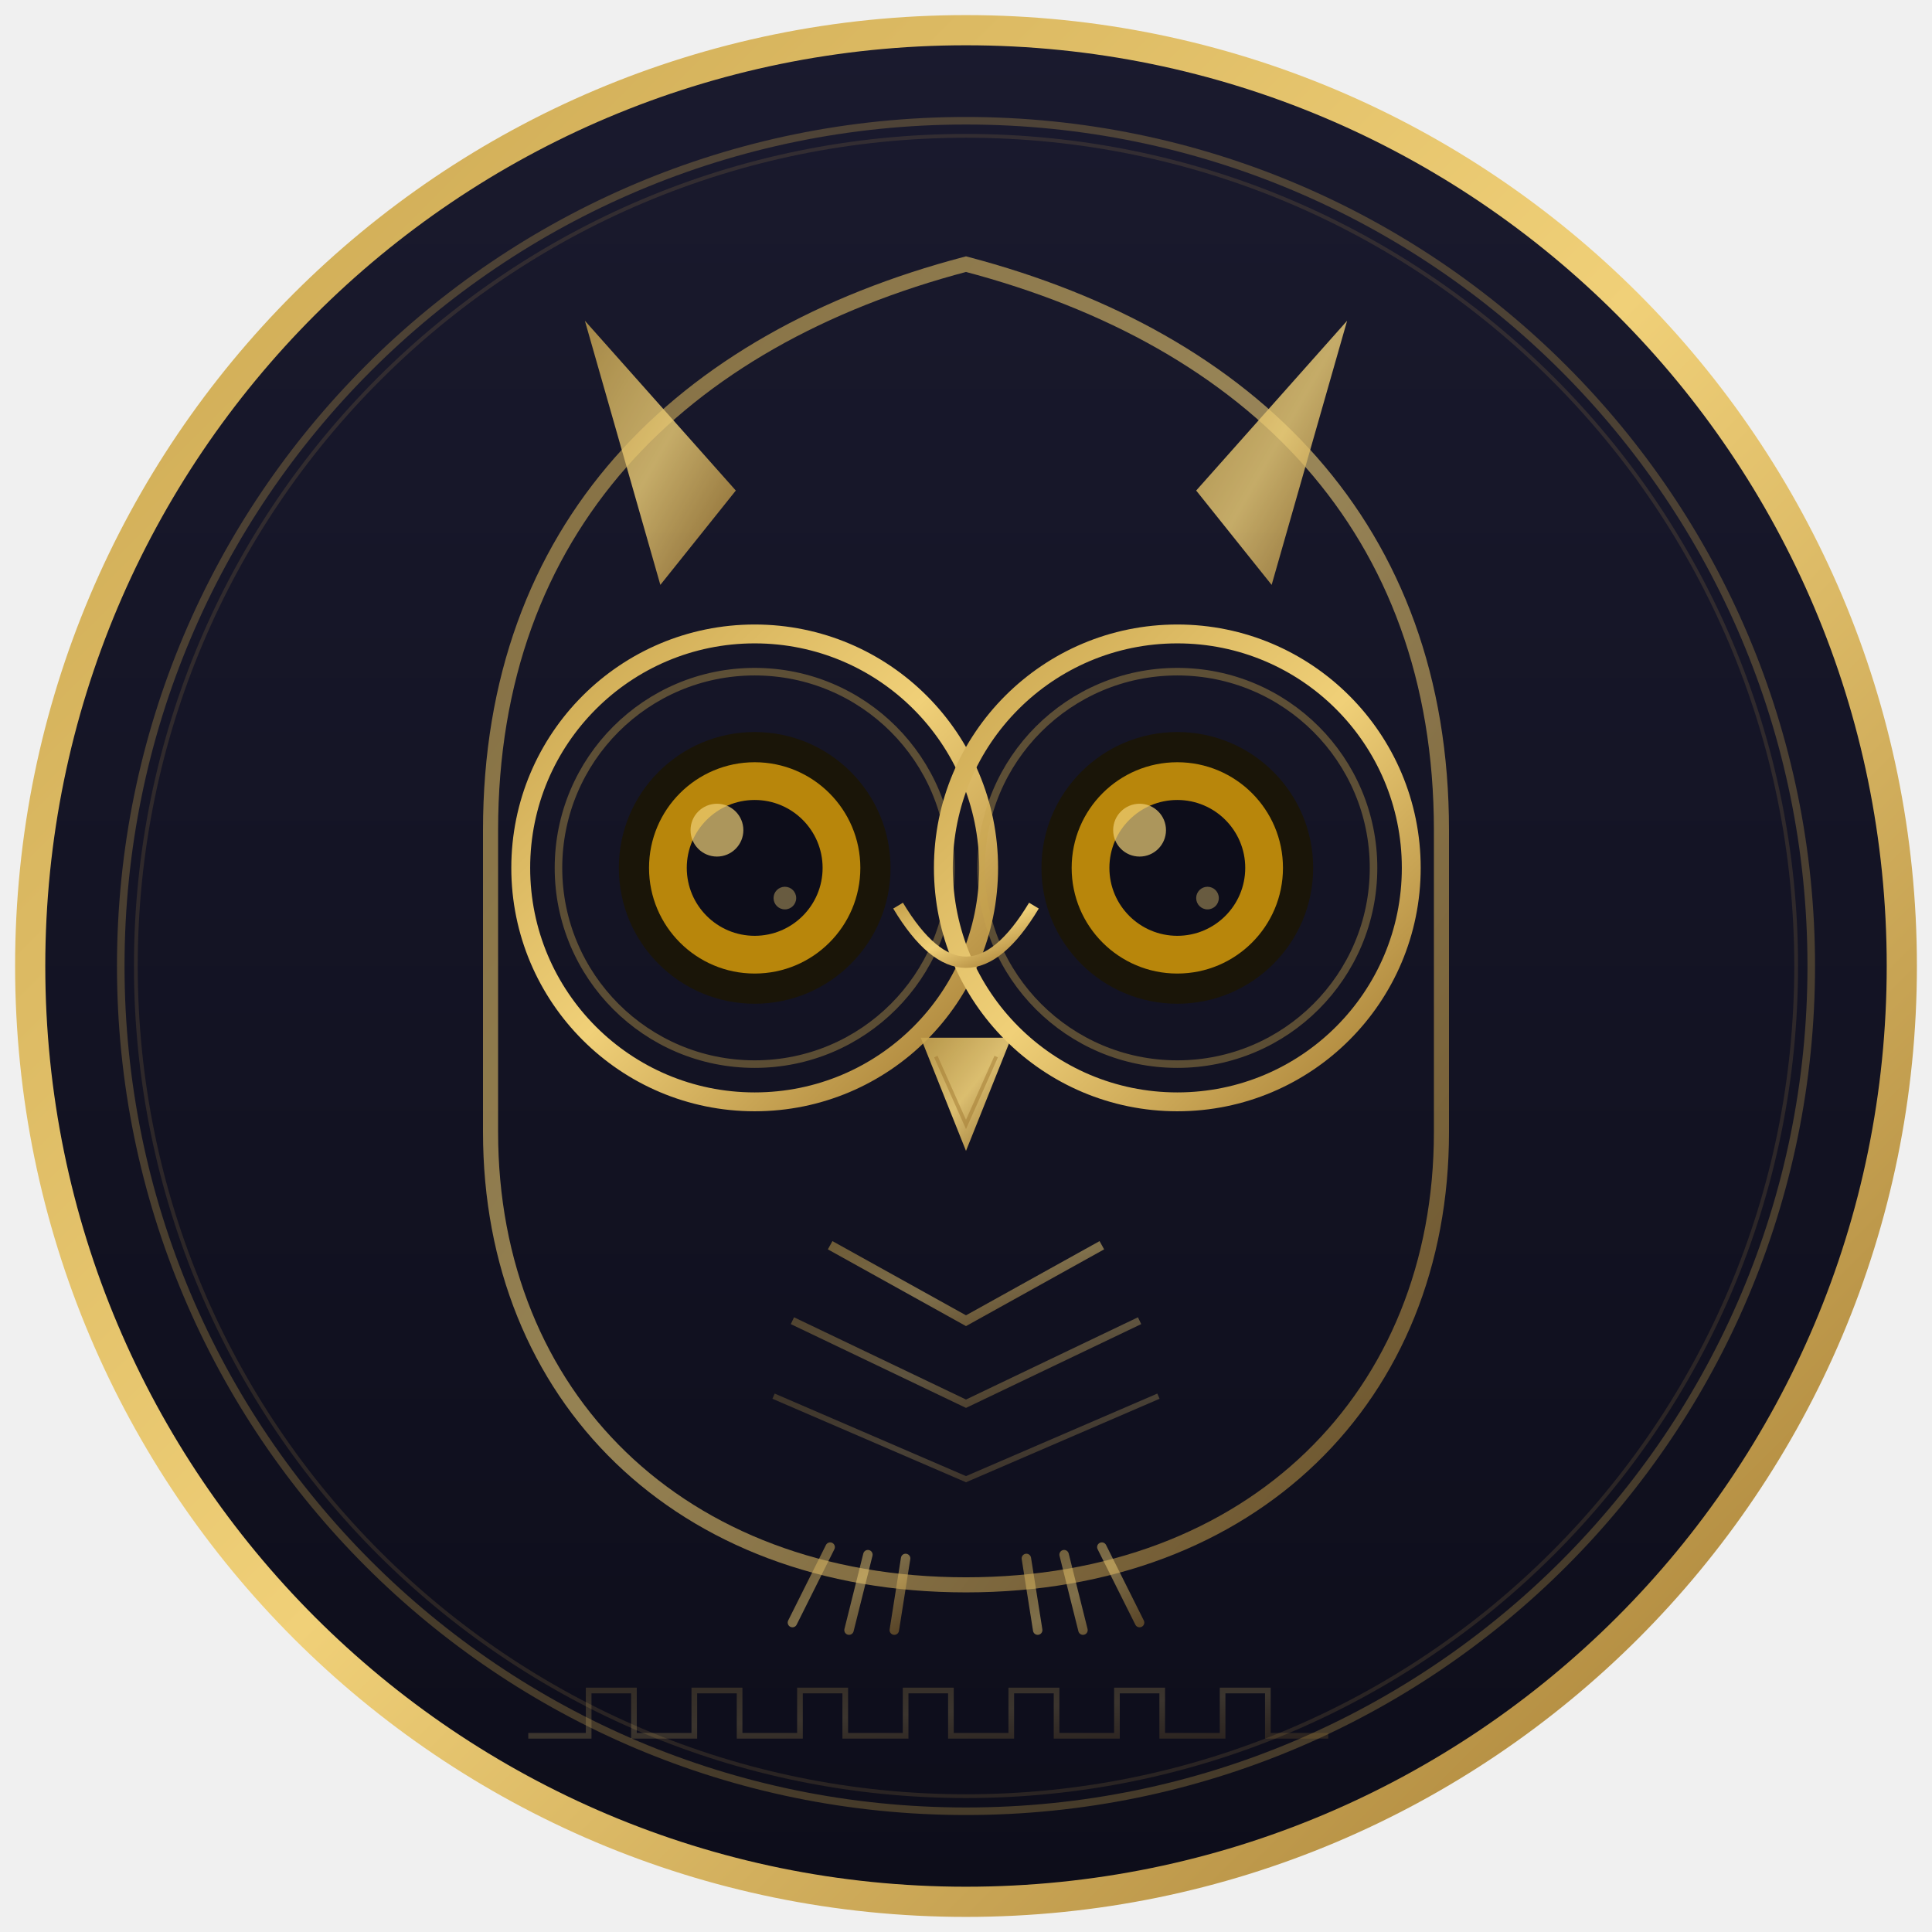
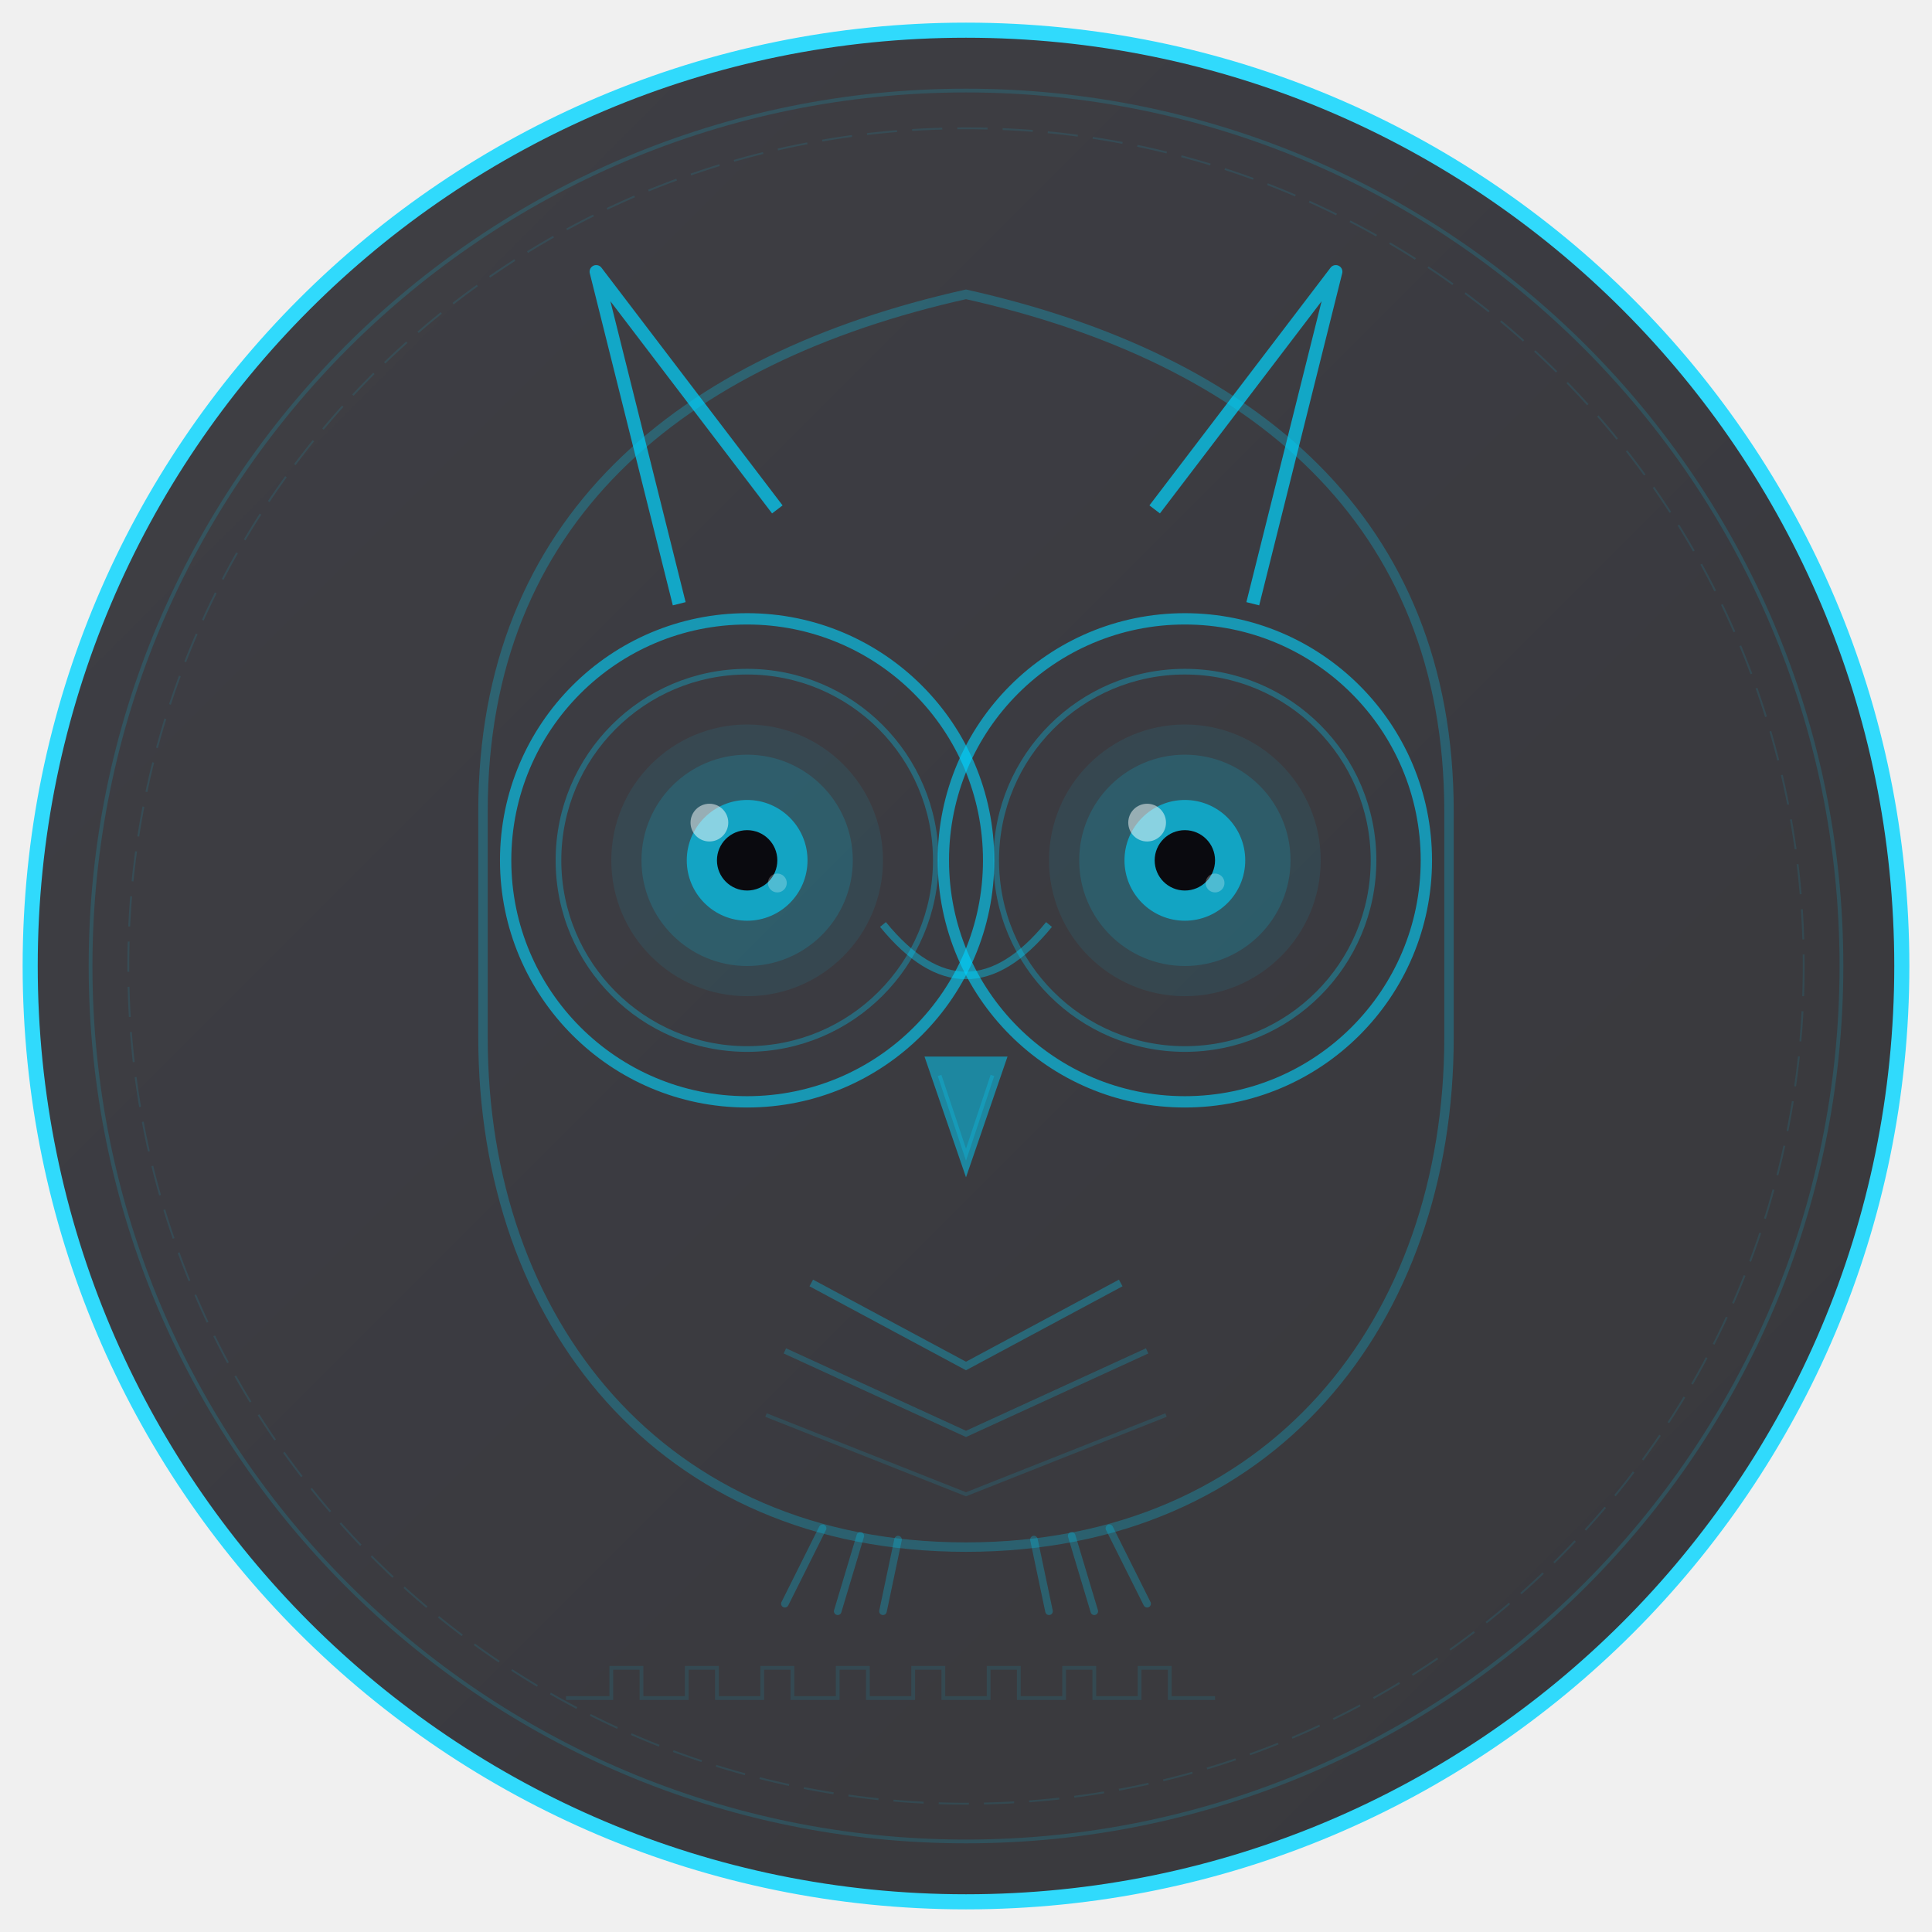
<svg xmlns="http://www.w3.org/2000/svg" viewBox="0 0 512 512">
  <defs>
-     <linearGradient id="g1" x1="0%" y1="0%" x2="100%" y2="100%">
-       <stop offset="0%" stop-color="#c8a44e" />
-       <stop offset="50%" stop-color="#f0d078" />
-       <stop offset="100%" stop-color="#a07830" />
-     </linearGradient>
-     <linearGradient id="g2" x1="0%" y1="0%" x2="0%" y2="100%">
-       <stop offset="0%" stop-color="#1a1a2e" />
-       <stop offset="100%" stop-color="#0d0d1a" />
+     <linearGradient id="bg" x1="0%" y1="0%" x2="100%" y2="100%">
+       <stop offset="0%" stop-color="#12121a" />
+       <stop offset="100%" stop-color="#0a0a0f" />
    </linearGradient>
  </defs>
-   <circle cx="256" cy="256" r="248" fill="url(#g2)" stroke="url(#g1)" stroke-width="8" />
-   <circle cx="256" cy="256" r="224" fill="none" stroke="#c8a44e" stroke-width="2" opacity="0.3" />
-   <circle cx="256" cy="256" r="220" fill="none" stroke="#c8a44e" stroke-width="1" opacity="0.15" />
-   <path d="M256 420 C180 420 130 370 130 300 L130 220 C130 140 180 90 256 70 C332 90 382 140 382 220 L382 300 C382 370 332 420 256 420Z" fill="none" stroke="url(#g1)" stroke-width="4" opacity="0.6" />
-   <path d="M175 155 L155 85 L195 130Z" fill="url(#g1)" opacity="0.8" />
-   <path d="M337 155 L357 85 L317 130Z" fill="url(#g1)" opacity="0.8" />
-   <circle cx="200" cy="230" r="62" fill="none" stroke="url(#g1)" stroke-width="5" />
-   <circle cx="200" cy="230" r="52" fill="none" stroke="#c8a44e" stroke-width="2" opacity="0.4" />
-   <circle cx="200" cy="230" r="36" fill="#1a1508" />
-   <circle cx="200" cy="230" r="28" fill="#b8860b" />
-   <circle cx="200" cy="230" r="18" fill="#0d0d1a" />
-   <circle cx="190" cy="220" r="7" fill="#f0d078" opacity="0.7" />
-   <circle cx="208" cy="238" r="3" fill="#f0d078" opacity="0.4" />
-   <circle cx="312" cy="230" r="62" fill="none" stroke="url(#g1)" stroke-width="5" />
-   <circle cx="312" cy="230" r="52" fill="none" stroke="#c8a44e" stroke-width="2" opacity="0.4" />
-   <circle cx="312" cy="230" r="36" fill="#1a1508" />
-   <circle cx="312" cy="230" r="28" fill="#b8860b" />
-   <circle cx="312" cy="230" r="18" fill="#0d0d1a" />
-   <circle cx="302" cy="220" r="7" fill="#f0d078" opacity="0.7" />
-   <circle cx="320" cy="238" r="3" fill="#f0d078" opacity="0.4" />
-   <path d="M238 240 Q256 270 274 240" fill="none" stroke="url(#g1)" stroke-width="3" />
-   <path d="M244 275 L256 305 L268 275Z" fill="url(#g1)" opacity="0.9" />
-   <path d="M248 280 L256 298 L264 280" fill="none" stroke="#a07830" stroke-width="1" opacity="0.5" />
-   <path d="M220 330 L256 350 L292 330" fill="none" stroke="url(#g1)" stroke-width="2.5" opacity="0.5" />
-   <path d="M210 350 L256 372 L302 350" fill="none" stroke="url(#g1)" stroke-width="2" opacity="0.35" />
-   <path d="M205 370 L256 392 L307 370" fill="none" stroke="url(#g1)" stroke-width="1.5" opacity="0.25" />
-   <path d="M220 410 L210 430 M230 412 L225 432 M240 413 L237 432" stroke="url(#g1)" stroke-width="2.5" stroke-linecap="round" opacity="0.5" />
-   <path d="M292 410 L302 430 M282 412 L287 432 M272 413 L275 432" stroke="url(#g1)" stroke-width="2.5" stroke-linecap="round" opacity="0.5" />
-   <path d="M140 460 h16 v-12 h12 v12 h16 v-12 h12 v12 h16 v-12 h12 v12 h16 v-12 h12 v12 h16 v-12 h12 v12 h16 v-12 h12 v12 h16 v-12 h12 v12 h16" fill="none" stroke="url(#g1)" stroke-width="1.5" opacity="0.2" />
+   <circle cx="256" cy="256" r="248" fill="url(#bg)" stroke="#00d4ff" stroke-width="4" opacity="0.8" />
+   <circle cx="256" cy="256" r="232" fill="none" stroke="#00d4ff" stroke-width="1" opacity="0.15" />
+   <circle cx="256" cy="256" r="222" fill="none" stroke="#00d4ff" stroke-width="0.5" opacity="0.1" stroke-dasharray="8,4" />
+   <path d="M180 160 L158 72 L206 135" fill="none" stroke="#00d4ff" stroke-width="3.5" stroke-linejoin="round" opacity="0.7" />
+   <path d="M332 160 L354 72 L306 135" fill="none" stroke="#00d4ff" stroke-width="3.5" stroke-linejoin="round" opacity="0.7" />
+   <path d="M256 410 C175 410 128 350 128 275 L128 215 C128 138 180 95 256 78 C332 95 384 138 384 215 L384 275 C384 350 337 410 256 410Z" fill="none" stroke="#00d4ff" stroke-width="2.5" opacity="0.25" />
+   <circle cx="198" cy="228" r="64" fill="none" stroke="#00d4ff" stroke-width="3" opacity="0.6" />
+   <circle cx="198" cy="228" r="50" fill="none" stroke="#00d4ff" stroke-width="1.5" opacity="0.3" />
+   <circle cx="198" cy="228" r="36" fill="#00d4ff" opacity="0.08" />
+   <circle cx="198" cy="228" r="28" fill="#00d4ff" opacity="0.15" />
+   <circle cx="198" cy="228" r="16" fill="#00d4ff" opacity="0.6" />
+   <circle cx="198" cy="228" r="8" fill="#0a0a0f" />
+   <circle cx="188" cy="218" r="5" fill="#ffffff" opacity="0.5" />
+   <circle cx="206" cy="234" r="2.5" fill="#ffffff" opacity="0.25" />
+   <circle cx="314" cy="228" r="64" fill="none" stroke="#00d4ff" stroke-width="3" opacity="0.6" />
+   <circle cx="314" cy="228" r="50" fill="none" stroke="#00d4ff" stroke-width="1.5" opacity="0.3" />
+   <circle cx="314" cy="228" r="36" fill="#00d4ff" opacity="0.08" />
+   <circle cx="314" cy="228" r="28" fill="#00d4ff" opacity="0.15" />
+   <circle cx="314" cy="228" r="16" fill="#00d4ff" opacity="0.6" />
+   <circle cx="314" cy="228" r="8" fill="#0a0a0f" />
+   <circle cx="304" cy="218" r="5" fill="#ffffff" opacity="0.5" />
+   <circle cx="322" cy="234" r="2.5" fill="#ffffff" opacity="0.25" />
+   <path d="M234 245 Q256 272 278 245" fill="none" stroke="#00d4ff" stroke-width="2" opacity="0.4" />
+   <path d="M245 280 L256 312 L267 280Z" fill="#00d4ff" opacity="0.5" />
+   <path d="M249 285 L256 306 L263 285" fill="none" stroke="#00d4ff" stroke-width="1" opacity="0.25" />
+   <path d="M215 340 L256 362 L297 340" fill="none" stroke="#00d4ff" stroke-width="2" opacity="0.3" />
+   <path d="M208 358 L256 380 L304 358" fill="none" stroke="#00d4ff" stroke-width="1.5" opacity="0.2" />
+   <path d="M203 375 L256 396 L309 375" fill="none" stroke="#00d4ff" stroke-width="1" opacity="0.12" />
+   <path d="M218 405 L208 425 M228 407 L222 427 M238 408 L234 427" stroke="#00d4ff" stroke-width="2" stroke-linecap="round" opacity="0.25" />
+   <path d="M294 405 L304 425 M284 407 L290 427 M274 408 L278 427" stroke="#00d4ff" stroke-width="2" stroke-linecap="round" opacity="0.25" />
+   <path d="M150 450 h12 v-8 h8 v8 h12 v-8 h8 v8 h12 v-8 h8 v8 h12 v-8 h8 v8 h12 v-8 h8 v8 h12 v-8 h8 v8 h12 v-8 h8 v8 h12 v-8 h8 v8 h12" fill="none" stroke="#00d4ff" stroke-width="1" opacity="0.1" />
</svg>
